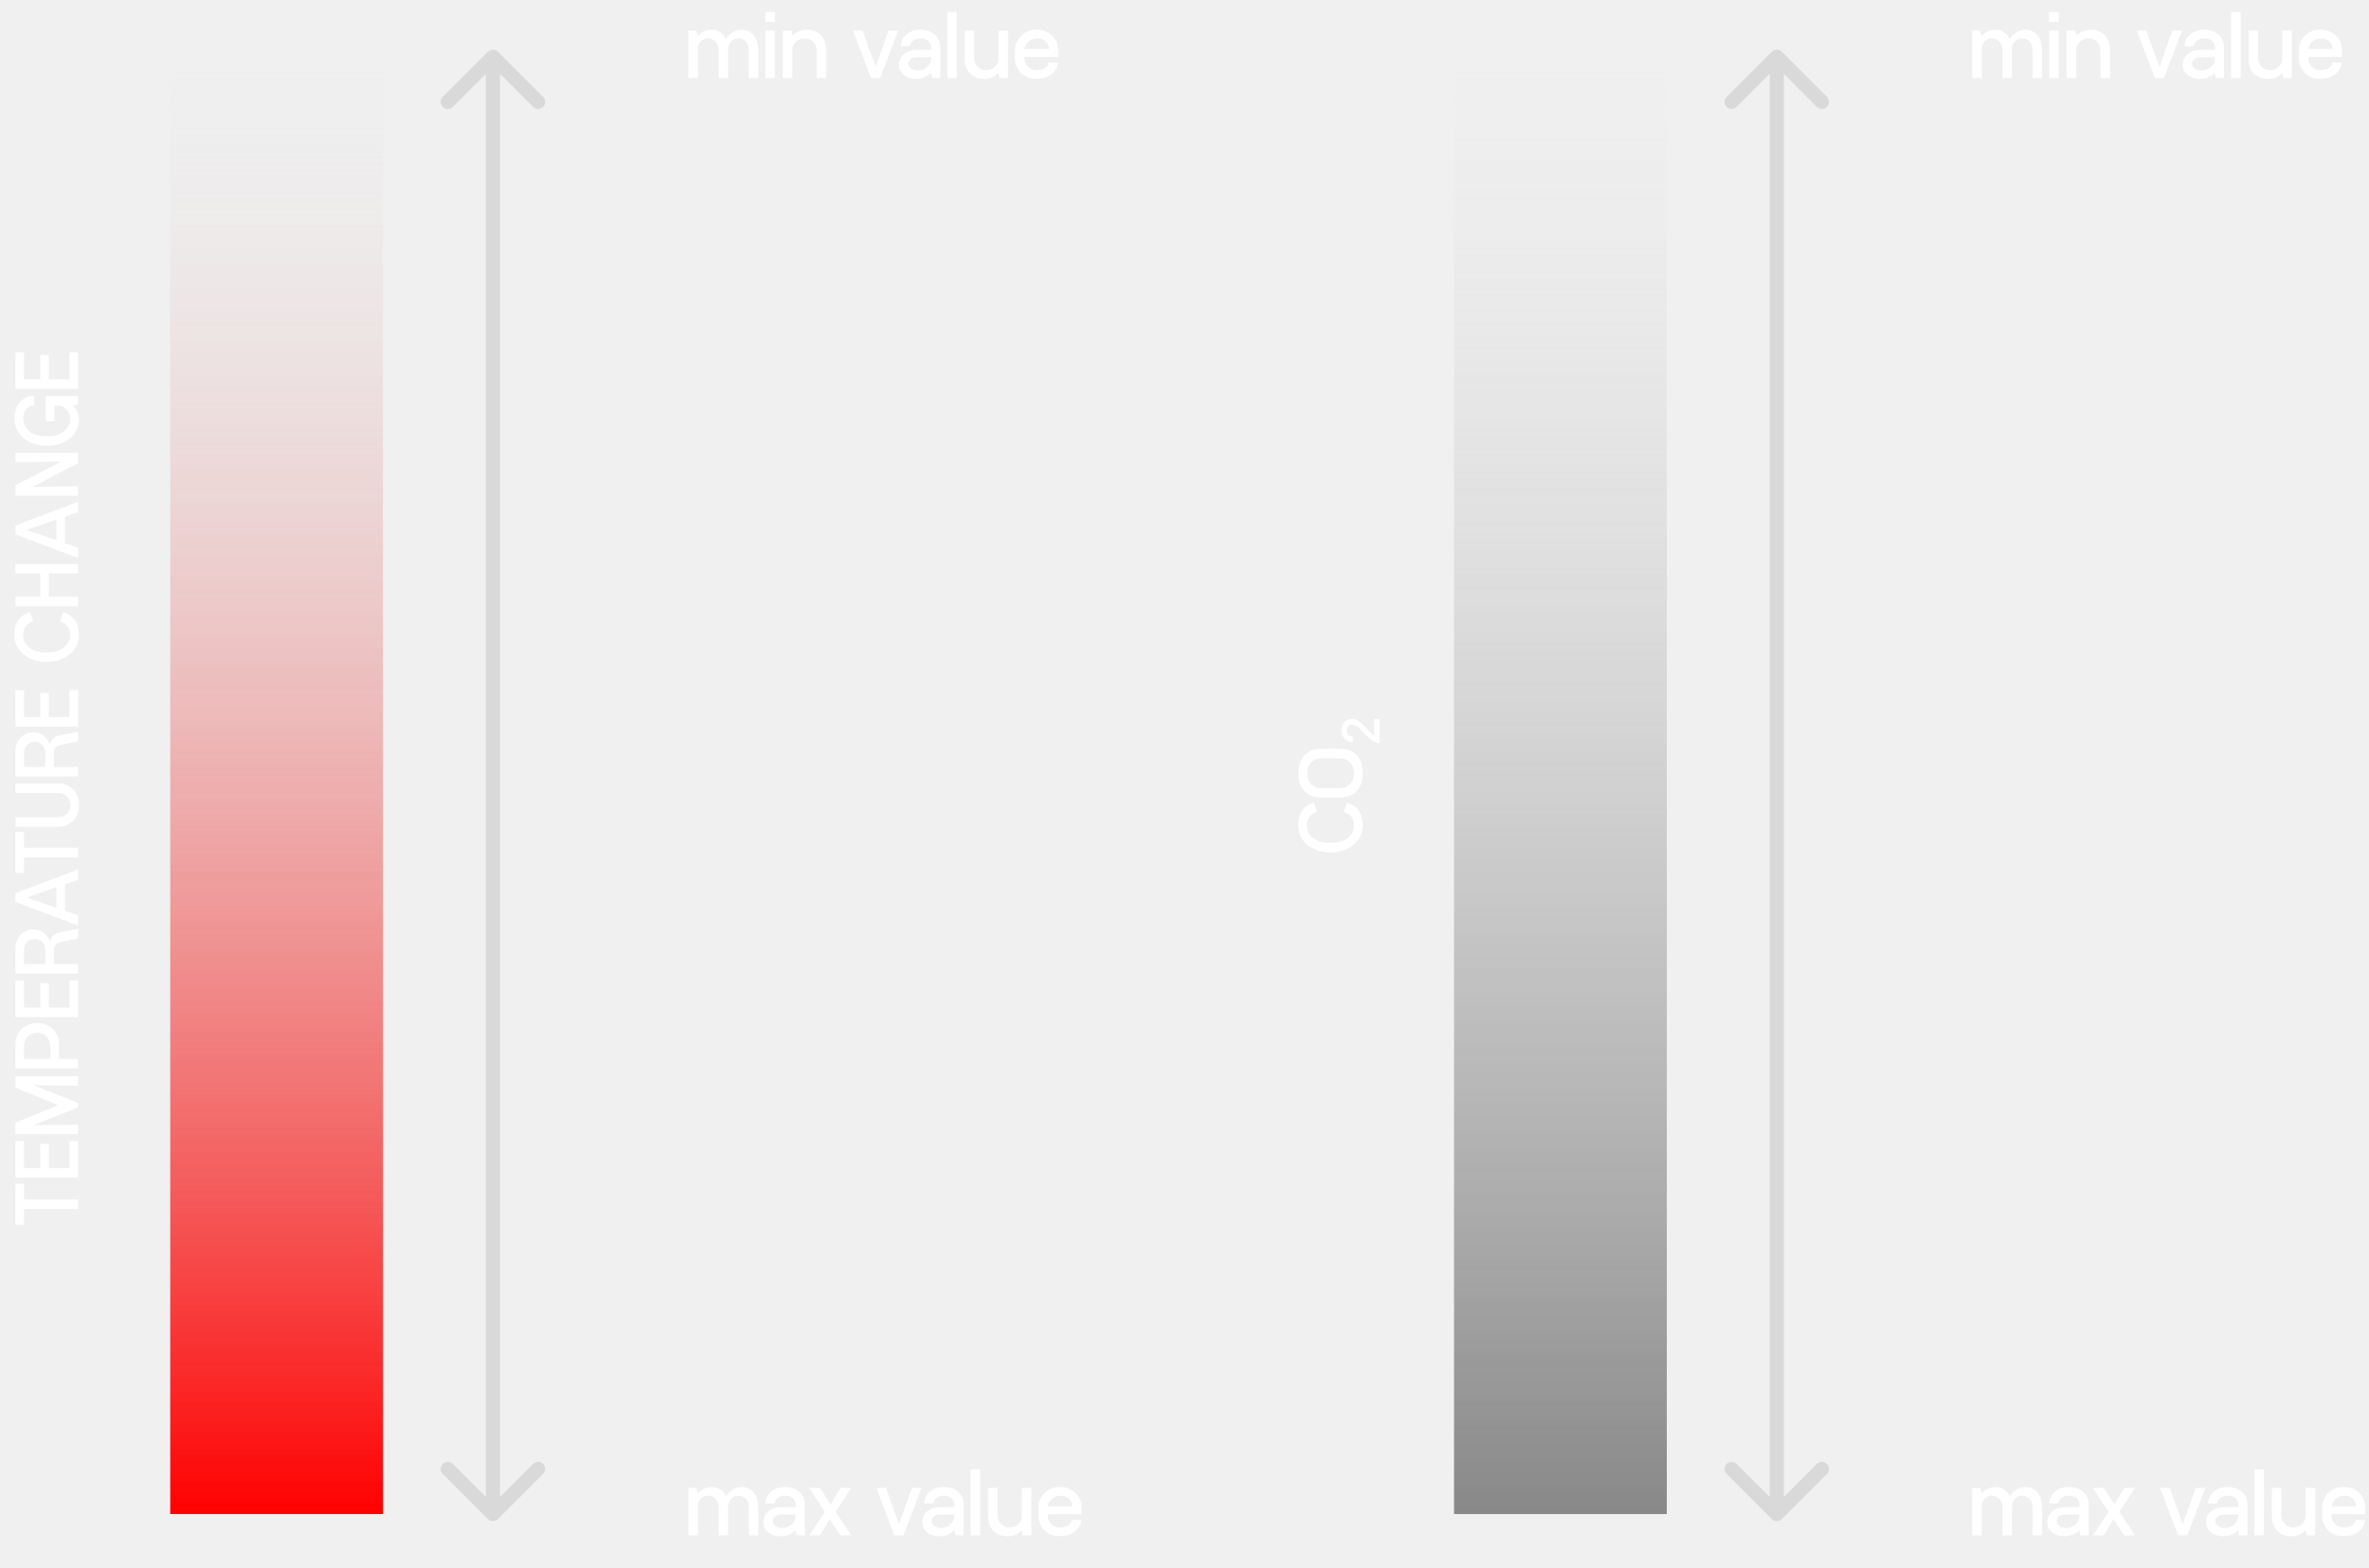
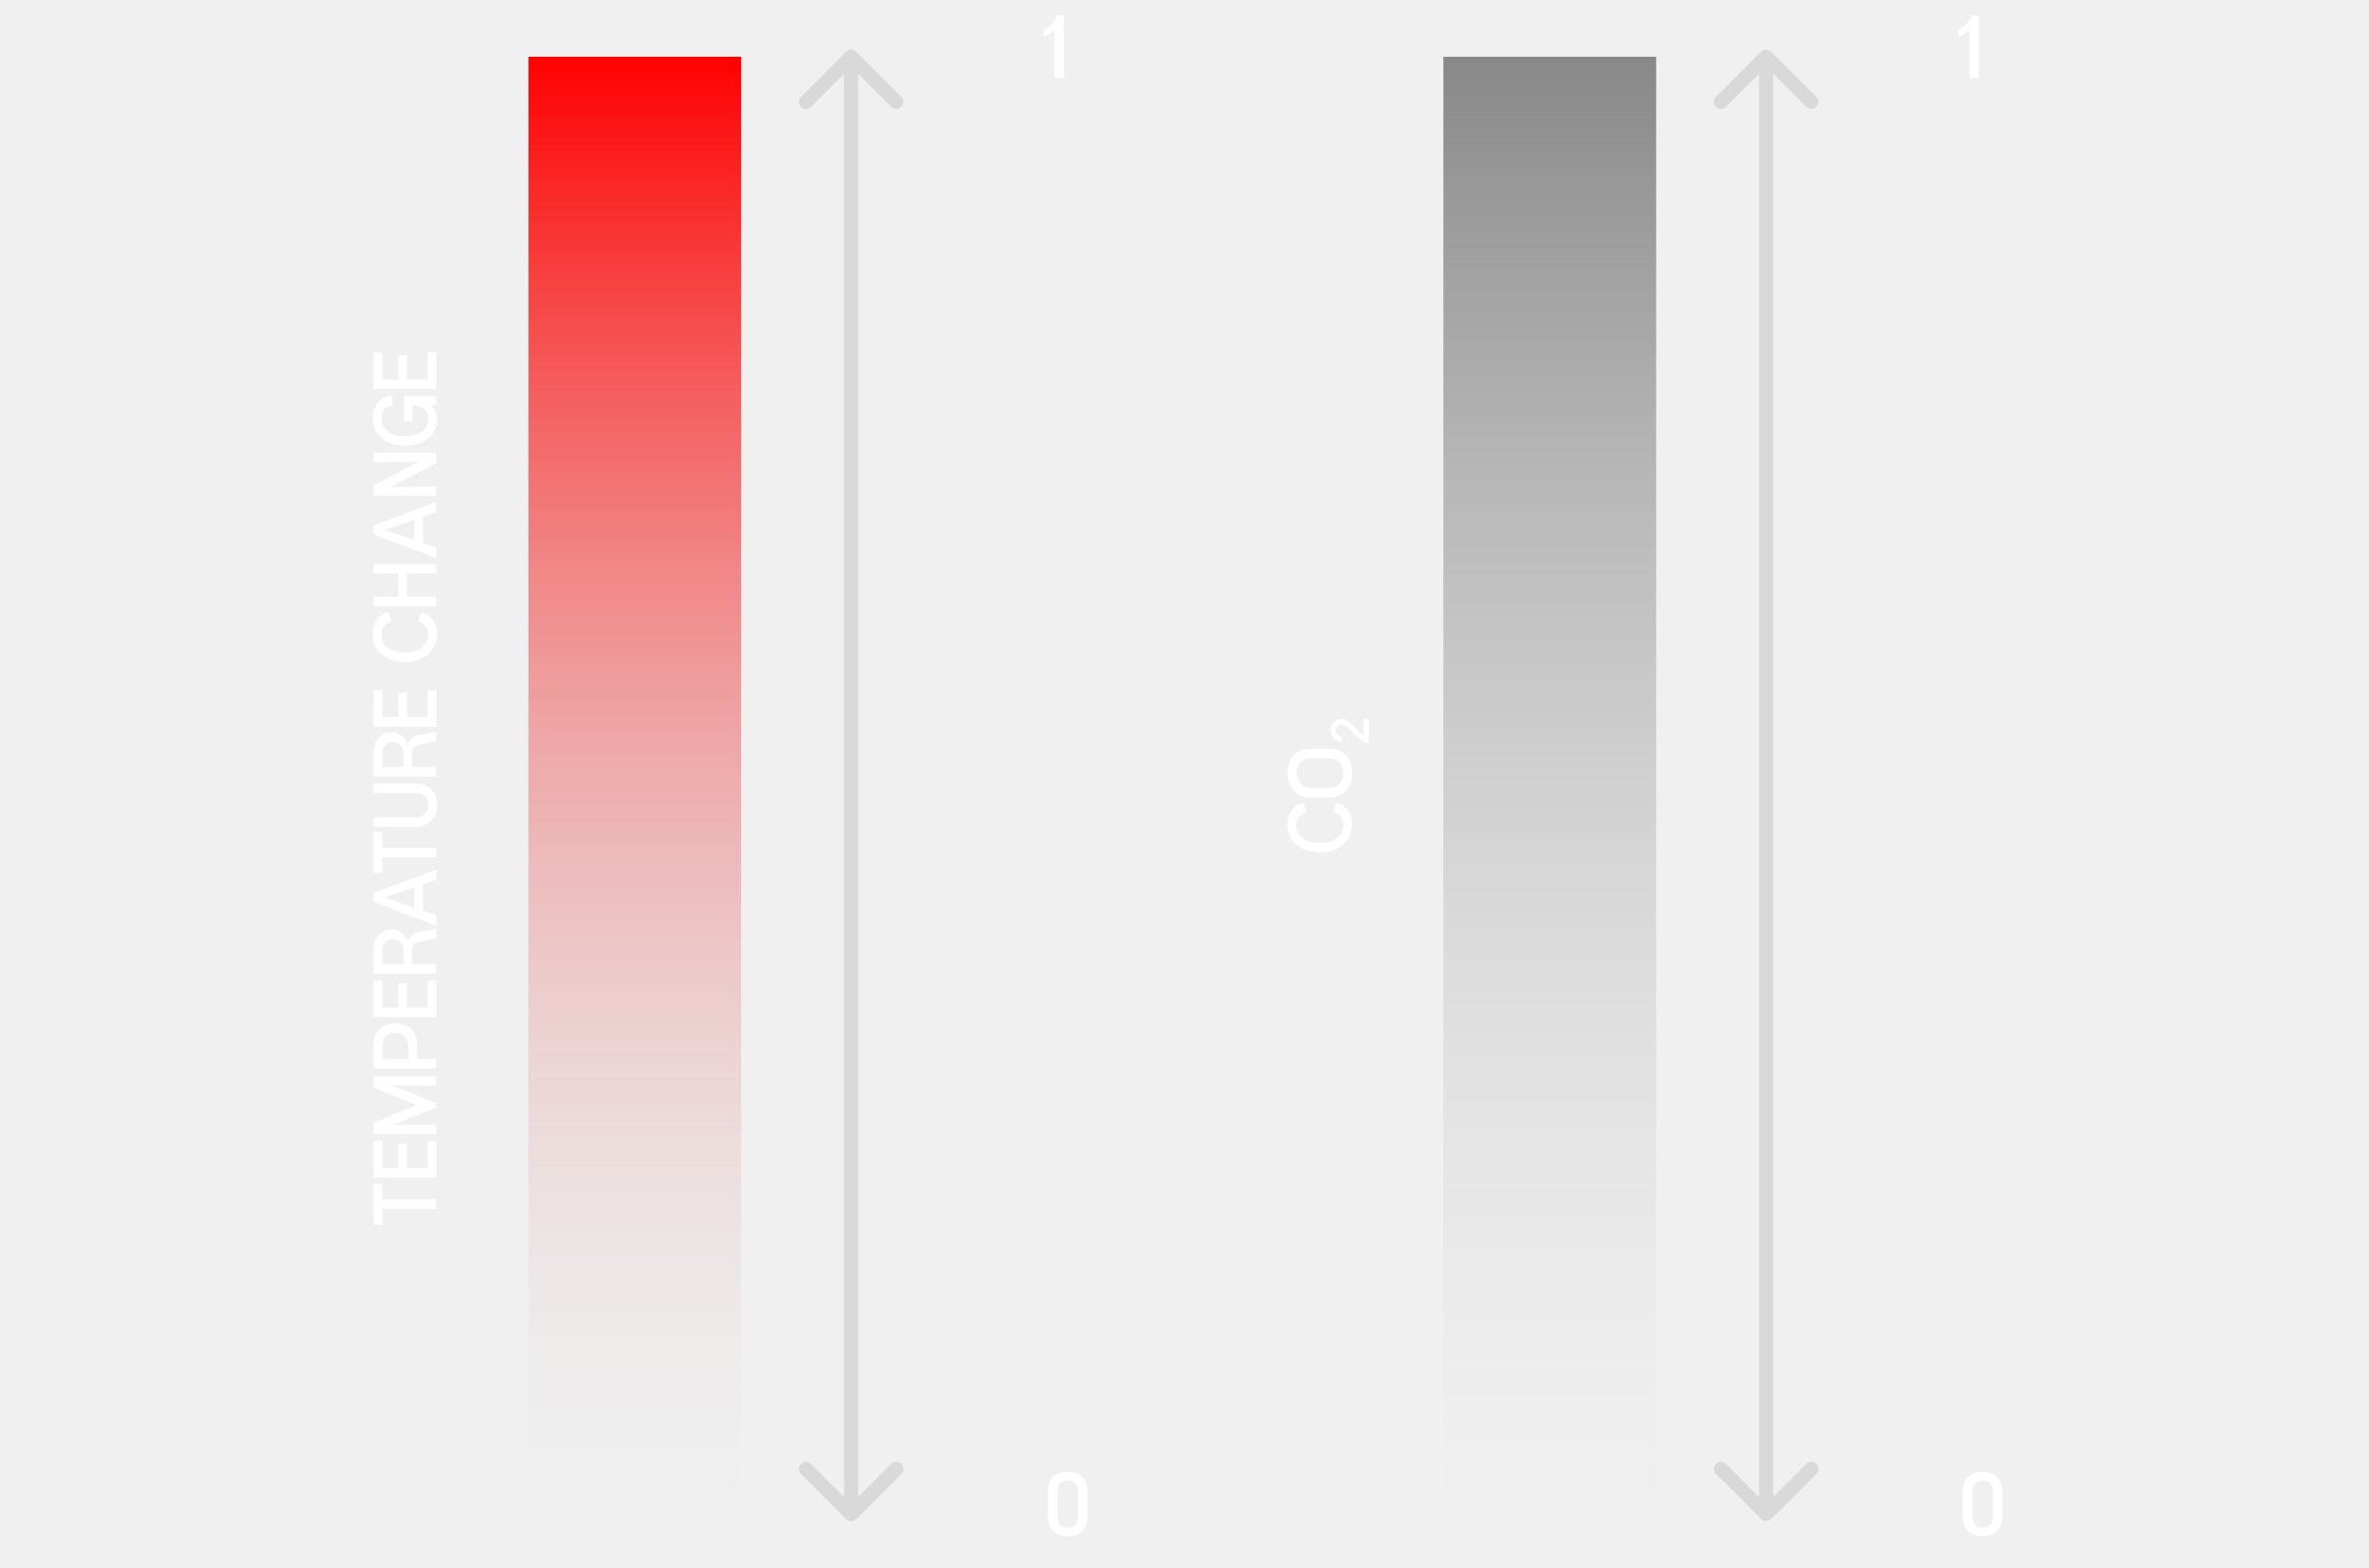
<svg xmlns="http://www.w3.org/2000/svg" width="668" height="442" viewBox="0 0 668 442" fill="none">
-   <path d="M502.414 14.586C501.633 13.805 500.367 13.805 499.586 14.586L486.858 27.314C486.077 28.095 486.077 29.361 486.858 30.142C487.639 30.923 488.905 30.923 489.686 30.142L501 18.828L512.314 30.142C513.095 30.923 514.361 30.923 515.142 30.142C515.923 29.361 515.923 28.095 515.142 27.314L502.414 14.586ZM499.586 428.414C500.367 429.195 501.633 429.195 502.414 428.414L515.142 415.686C515.923 414.905 515.923 413.639 515.142 412.858C514.361 412.077 513.095 412.077 512.314 412.858L501 424.172L489.686 412.858C488.905 412.077 487.639 412.077 486.858 412.858C486.077 413.639 486.077 414.905 486.858 415.686L499.586 428.414ZM501 16L499 16L499 427L501 427L503 427L503 16L501 16Z" fill="#D9D9D9" />
-   <path d="M567.324 22H564.646V14.122C564.646 11.938 563.138 10.82 561.656 10.82C560.2 10.82 558.796 11.886 558.796 13.966V22H556.118V8.636H558.354L558.796 10.196C559.784 9 561.24 8.376 562.644 8.376C564.282 8.376 565.894 9.208 566.726 11.054C567.688 9.312 569.456 8.376 571.172 8.376C573.538 8.376 575.826 10.17 575.826 14.122V22H573.148V14.122C573.148 11.912 571.666 10.82 570.21 10.82C568.78 10.82 567.324 11.86 567.324 13.966V22ZM577.828 8.636H580.506V22H577.828V8.636ZM577.802 3.41H580.506V6.166H577.802V3.41ZM594.947 22H592.269V14.122C592.269 12.64 591.125 10.82 588.863 10.82C586.835 10.82 585.431 12.484 585.431 13.966V22H582.753V8.636H585.171L585.431 10.04C586.549 8.948 588.109 8.376 589.643 8.376C592.347 8.376 594.947 10.144 594.947 14.122V22ZM602.511 8.636H605.215L608.907 18.854L612.573 8.636H615.277L610.181 22H607.607L602.511 8.636ZM624.543 16.124H620.461C618.953 16.124 618.147 17.008 618.121 17.918C618.095 18.906 618.953 19.92 620.877 19.92C622.567 19.92 624.543 18.646 624.543 16.41V16.124ZM621.579 8.376C625.193 8.376 627.143 10.742 627.143 13.212V22H624.803L624.543 20.596V20.57C623.555 21.532 622.151 22.26 620.253 22.26C617.835 22.26 615.469 20.882 615.469 18.204C615.469 16.15 617.185 14.044 620.591 14.044H624.543V13.238C624.543 11.6 623.061 10.82 621.579 10.82C620.149 10.82 618.719 11.548 618.589 13.03H615.989C616.093 10.612 618.043 8.376 621.579 8.376ZM629.116 22V3.384H631.794V22H629.116ZM634.042 8.636H636.72V16.514C636.72 17.996 637.89 19.79 640.126 19.79C642.18 19.79 643.558 18.152 643.558 16.67V8.636H646.236V22H643.818L643.558 20.544C642.518 21.61 641.114 22.26 639.71 22.26C636.096 22.26 634.042 20.128 634.042 16.514V8.636ZM660.398 16.046H650.882V16.514C650.882 17.996 652.052 19.79 654.314 19.79C655.978 19.79 657.616 19.062 657.616 17.632H660.268C660.268 19.998 657.798 22.208 654.678 22.208H653.924C650.31 22.208 648.204 19.192 648.204 16.514V14.122C648.204 11.444 650.466 8.376 654.08 8.376H654.522C656.082 8.376 657.564 9 658.63 10.014C660.424 11.73 660.398 13.368 660.398 15.682V16.046ZM650.908 13.81H657.798C657.798 11.99 656.238 10.82 654.496 10.82C652.39 10.82 651.064 12.406 650.908 13.81Z" fill="white" />
-   <path d="M567.324 433H564.646V425.122C564.646 422.938 563.138 421.82 561.656 421.82C560.2 421.82 558.796 422.886 558.796 424.966V433H556.118V419.636H558.354L558.796 421.196C559.784 420 561.24 419.376 562.644 419.376C564.282 419.376 565.894 420.208 566.726 422.054C567.688 420.312 569.456 419.376 571.172 419.376C573.538 419.376 575.826 421.17 575.826 425.122V433H573.148V425.122C573.148 422.912 571.666 421.82 570.21 421.82C568.78 421.82 567.324 422.86 567.324 424.966V433ZM586.356 427.124H582.274C580.766 427.124 579.96 428.008 579.934 428.918C579.908 429.906 580.766 430.92 582.69 430.92C584.38 430.92 586.356 429.646 586.356 427.41V427.124ZM583.392 419.376C587.006 419.376 588.956 421.742 588.956 424.212V433H586.616L586.356 431.596V431.57C585.368 432.532 583.964 433.26 582.066 433.26C579.648 433.26 577.282 431.882 577.282 429.204C577.282 427.15 578.998 425.044 582.404 425.044H586.356V424.238C586.356 422.6 584.874 421.82 583.392 421.82C581.962 421.82 580.532 422.548 580.402 424.03H577.802C577.906 421.612 579.856 419.376 583.392 419.376ZM590.149 419.636H593.191L596.207 424.212L598.989 419.636H602.031L597.611 426.344L602.005 433H598.963L595.947 428.424L593.243 433H590.201L594.569 426.344L590.149 419.636ZM609.087 419.636H611.791L615.483 429.854L619.149 419.636H621.853L616.757 433H614.183L609.087 419.636ZM631.119 427.124H627.037C625.529 427.124 624.723 428.008 624.697 428.918C624.671 429.906 625.529 430.92 627.453 430.92C629.143 430.92 631.119 429.646 631.119 427.41V427.124ZM628.155 419.376C631.769 419.376 633.719 421.742 633.719 424.212V433H631.379L631.119 431.596V431.57C630.131 432.532 628.727 433.26 626.829 433.26C624.411 433.26 622.045 431.882 622.045 429.204C622.045 427.15 623.761 425.044 627.167 425.044H631.119V424.238C631.119 422.6 629.637 421.82 628.155 421.82C626.725 421.82 625.295 422.548 625.165 424.03H622.565C622.669 421.612 624.619 419.376 628.155 419.376ZM635.692 433V414.384H638.37V433H635.692ZM640.618 419.636H643.296V427.514C643.296 428.996 644.466 430.79 646.702 430.79C648.756 430.79 650.134 429.152 650.134 427.67V419.636H652.812V433H650.394L650.134 431.544C649.094 432.61 647.69 433.26 646.286 433.26C642.672 433.26 640.618 431.128 640.618 427.514V419.636ZM666.974 427.046H657.458V427.514C657.458 428.996 658.628 430.79 660.89 430.79C662.554 430.79 664.192 430.062 664.192 428.632H666.844C666.844 430.998 664.374 433.208 661.254 433.208H660.5C656.886 433.208 654.78 430.192 654.78 427.514V425.122C654.78 422.444 657.042 419.376 660.656 419.376H661.098C662.658 419.376 664.14 420 665.206 421.014C667 422.73 666.974 424.368 666.974 426.682V427.046ZM657.484 424.81H664.374C664.374 422.99 662.814 421.82 661.072 421.82C658.966 421.82 657.64 423.406 657.484 424.81Z" fill="white" />
-   <path d="M140.414 14.586C139.633 13.805 138.367 13.805 137.586 14.586L124.858 27.314C124.077 28.095 124.077 29.361 124.858 30.142C125.639 30.923 126.905 30.923 127.686 30.142L139 18.828L150.314 30.142C151.095 30.923 152.361 30.923 153.142 30.142C153.923 29.361 153.923 28.095 153.142 27.314L140.414 14.586ZM137.586 428.414C138.367 429.195 139.633 429.195 140.414 428.414L153.142 415.686C153.923 414.905 153.923 413.639 153.142 412.858C152.361 412.077 151.095 412.077 150.314 412.858L139 424.172L127.686 412.858C126.905 412.077 125.639 412.077 124.858 412.858C124.077 413.639 124.077 414.905 124.858 415.686L137.586 428.414ZM139 16L137 16L137 427L139 427L141 427L141 16L139 16Z" fill="#D9D9D9" />
-   <path d="M205.324 22H202.646V14.122C202.646 11.938 201.138 10.82 199.656 10.82C198.2 10.82 196.796 11.886 196.796 13.966V22H194.118V8.636H196.354L196.796 10.196C197.784 9 199.24 8.376 200.644 8.376C202.282 8.376 203.894 9.208 204.726 11.054C205.688 9.312 207.456 8.376 209.172 8.376C211.538 8.376 213.826 10.17 213.826 14.122V22H211.148V14.122C211.148 11.912 209.666 10.82 208.21 10.82C206.78 10.82 205.324 11.86 205.324 13.966V22ZM215.828 8.636H218.506V22H215.828V8.636ZM215.802 3.41H218.506V6.166H215.802V3.41ZM232.947 22H230.269V14.122C230.269 12.64 229.125 10.82 226.863 10.82C224.835 10.82 223.431 12.484 223.431 13.966V22H220.753V8.636H223.171L223.431 10.04C224.549 8.948 226.109 8.376 227.643 8.376C230.347 8.376 232.947 10.144 232.947 14.122V22ZM240.511 8.636H243.215L246.907 18.854L250.573 8.636H253.277L248.181 22H245.607L240.511 8.636ZM262.543 16.124H258.461C256.953 16.124 256.147 17.008 256.121 17.918C256.095 18.906 256.953 19.92 258.877 19.92C260.567 19.92 262.543 18.646 262.543 16.41V16.124ZM259.579 8.376C263.193 8.376 265.143 10.742 265.143 13.212V22H262.803L262.543 20.596V20.57C261.555 21.532 260.151 22.26 258.253 22.26C255.835 22.26 253.469 20.882 253.469 18.204C253.469 16.15 255.185 14.044 258.591 14.044H262.543V13.238C262.543 11.6 261.061 10.82 259.579 10.82C258.149 10.82 256.719 11.548 256.589 13.03H253.989C254.093 10.612 256.043 8.376 259.579 8.376ZM267.116 22V3.384H269.794V22H267.116ZM272.042 8.636H274.72V16.514C274.72 17.996 275.89 19.79 278.126 19.79C280.18 19.79 281.558 18.152 281.558 16.67V8.636H284.236V22H281.818L281.558 20.544C280.518 21.61 279.114 22.26 277.71 22.26C274.096 22.26 272.042 20.128 272.042 16.514V8.636ZM298.398 16.046H288.882V16.514C288.882 17.996 290.052 19.79 292.314 19.79C293.978 19.79 295.616 19.062 295.616 17.632H298.268C298.268 19.998 295.798 22.208 292.678 22.208H291.924C288.31 22.208 286.204 19.192 286.204 16.514V14.122C286.204 11.444 288.466 8.376 292.08 8.376H292.522C294.082 8.376 295.564 9 296.63 10.014C298.424 11.73 298.398 13.368 298.398 15.682V16.046ZM288.908 13.81H295.798C295.798 11.99 294.238 10.82 292.496 10.82C290.39 10.82 289.064 12.406 288.908 13.81Z" fill="white" />
-   <path d="M205.324 433H202.646V425.122C202.646 422.938 201.138 421.82 199.656 421.82C198.2 421.82 196.796 422.886 196.796 424.966V433H194.118V419.636H196.354L196.796 421.196C197.784 420 199.24 419.376 200.644 419.376C202.282 419.376 203.894 420.208 204.726 422.054C205.688 420.312 207.456 419.376 209.172 419.376C211.538 419.376 213.826 421.17 213.826 425.122V433H211.148V425.122C211.148 422.912 209.666 421.82 208.21 421.82C206.78 421.82 205.324 422.86 205.324 424.966V433ZM224.356 427.124H220.274C218.766 427.124 217.96 428.008 217.934 428.918C217.908 429.906 218.766 430.92 220.69 430.92C222.38 430.92 224.356 429.646 224.356 427.41V427.124ZM221.392 419.376C225.006 419.376 226.956 421.742 226.956 424.212V433H224.616L224.356 431.596V431.57C223.368 432.532 221.964 433.26 220.066 433.26C217.648 433.26 215.282 431.882 215.282 429.204C215.282 427.15 216.998 425.044 220.404 425.044H224.356V424.238C224.356 422.6 222.874 421.82 221.392 421.82C219.962 421.82 218.532 422.548 218.402 424.03H215.802C215.906 421.612 217.856 419.376 221.392 419.376ZM228.149 419.636H231.191L234.207 424.212L236.989 419.636H240.031L235.611 426.344L240.005 433H236.963L233.947 428.424L231.243 433H228.201L232.569 426.344L228.149 419.636ZM247.087 419.636H249.791L253.483 429.854L257.149 419.636H259.853L254.757 433H252.183L247.087 419.636ZM269.119 427.124H265.037C263.529 427.124 262.723 428.008 262.697 428.918C262.671 429.906 263.529 430.92 265.453 430.92C267.143 430.92 269.119 429.646 269.119 427.41V427.124ZM266.155 419.376C269.769 419.376 271.719 421.742 271.719 424.212V433H269.379L269.119 431.596V431.57C268.131 432.532 266.727 433.26 264.829 433.26C262.411 433.26 260.045 431.882 260.045 429.204C260.045 427.15 261.761 425.044 265.167 425.044H269.119V424.238C269.119 422.6 267.637 421.82 266.155 421.82C264.725 421.82 263.295 422.548 263.165 424.03H260.565C260.669 421.612 262.619 419.376 266.155 419.376ZM273.692 433V414.384H276.37V433H273.692ZM278.618 419.636H281.296V427.514C281.296 428.996 282.466 430.79 284.702 430.79C286.756 430.79 288.134 429.152 288.134 427.67V419.636H290.812V433H288.394L288.134 431.544C287.094 432.61 285.69 433.26 284.286 433.26C280.672 433.26 278.618 431.128 278.618 427.514V419.636ZM304.974 427.046H295.458V427.514C295.458 428.996 296.628 430.79 298.89 430.79C300.554 430.79 302.192 430.062 302.192 428.632H304.844C304.844 430.998 302.374 433.208 299.254 433.208H298.5C294.886 433.208 292.78 430.192 292.78 427.514V425.122C292.78 422.444 295.042 419.376 298.656 419.376H299.098C300.658 419.376 302.14 420 303.206 421.014C305 422.73 304.974 424.368 304.974 426.682V427.046ZM295.484 424.81H302.374C302.374 422.99 300.814 421.82 299.072 421.82C296.966 421.82 295.64 423.406 295.484 424.81Z" fill="white" />
-   <path d="M6.764 338.278L22 338.278L22 340.956L6.764 340.956L6.764 345.402L4.346 345.402L4.346 333.832L6.764 333.832L6.764 338.278ZM22 330.785L22 332.111L4.346 332.111L4.346 321.815L6.764 321.815L6.764 329.433L11.34 329.433L11.34 322.595L13.758 322.595L13.758 329.433L19.608 329.433L19.608 321.815L22.026 321.815L22.026 330.785L22 330.785ZM9.338 317.351L22 317.169L22 319.847L4.346 319.847L4.346 316.649L16.41 311.683L4.346 306.743L4.346 303.545L22 303.545L22 306.223L9.338 306.041L22 311.059L22 312.333L9.338 317.351ZM16.618 294.552L16.618 298.634L22 298.634L22 301.312L4.346 301.312L4.346 294.552C4.346 290.912 6.998 288.546 10.534 288.546C13.628 288.546 16.618 290.548 16.618 294.552ZM6.764 295.202L6.764 298.634L14.2 298.634L14.2 295.202C14.2 292.992 12.744 291.224 10.482 291.224C8.61 291.224 6.764 292.602 6.764 295.202ZM22 285.513L22 286.839L4.346 286.839L4.346 276.543L6.764 276.543L6.764 284.161L11.34 284.161L11.34 277.323L13.758 277.323L13.758 284.161L19.608 284.161L19.608 276.543L22.026 276.543L22.026 285.513L22 285.513ZM22 261.965L22 264.643L17.32 265.631C15.526 266.021 15.188 266.775 15.188 267.945L15.188 271.897L22 271.897L22 274.575L4.346 274.575L4.346 267.425C4.346 264.539 6.452 262.121 9.416 262.121C11.548 262.121 13.16 263.239 13.966 265.449C14.434 263.967 15.708 263.187 16.67 263.005L22 261.965ZM6.764 268.075L6.764 271.897L12.796 271.897L12.796 268.075C12.796 265.917 11.288 264.799 9.78 264.799C8.272 264.799 6.764 265.865 6.764 268.075ZM22 248.107L18.308 249.381L18.308 256.869L22 258.143L22 261.029L4.346 254.373L4.346 251.877L22 245.221L22 248.107ZM15.89 256.037L15.89 250.213L7.492 253.125L15.89 256.037ZM6.764 239.077L22 239.077L22 241.755L6.764 241.755L6.764 246.201L4.346 246.201L4.346 234.631L6.764 234.631L6.764 239.077ZM4.346 233.169L4.346 230.491L16.566 230.491C18.048 230.491 19.842 229.321 19.842 227.085C19.842 224.823 18.048 223.653 16.566 223.653L4.346 223.653L4.346 220.975L16.566 220.975C19.244 220.975 22.26 223.081 22.26 226.695L22.26 227.449C22.26 231.063 19.244 233.169 16.566 233.169L4.346 233.169ZM22 206.385L22 209.063L17.32 210.051C15.526 210.441 15.188 211.195 15.188 212.365L15.188 216.317L22 216.317L22 218.995L4.346 218.995L4.346 211.845C4.346 208.959 6.452 206.541 9.416 206.541C11.548 206.541 13.16 207.659 13.966 209.869C14.434 208.387 15.708 207.607 16.67 207.425L22 206.385ZM6.764 212.495L6.764 216.317L12.796 216.317L12.796 212.495C12.796 210.337 11.288 209.219 9.78 209.219C8.272 209.219 6.764 210.285 6.764 212.495ZM22 203.603L22 204.929L4.346 204.929L4.346 194.633L6.764 194.633L6.764 202.251L11.34 202.251L11.34 195.413L13.758 195.413L13.758 202.251L19.608 202.251L19.608 194.633L22.026 194.633L22.026 203.603L22 203.603ZM13.238 186.685L13.056 186.685C8.636 186.685 4.034 184.059 4.034 179.015C4.034 175.687 5.568 173.451 8.506 172.671L9.364 175.245C7.466 175.765 6.504 177.273 6.504 179.015C6.504 182.447 9.78 183.981 12.536 183.981L13.758 183.981C16.514 183.981 19.79 182.447 19.79 179.015C19.79 177.273 18.828 175.765 16.93 175.245L17.788 172.671C20.726 173.451 22.26 175.687 22.26 179.015C22.26 184.059 17.658 186.685 13.238 186.685ZM13.758 168.278L22 168.278L22 170.956L4.346 170.956L4.346 168.278L11.34 168.278L11.34 161.752L4.346 161.752L4.346 159.074L22 159.074L22 161.752L13.758 161.752L13.758 168.278ZM22 144.437L18.308 145.711L18.308 153.199L22 154.473L22 157.359L4.346 150.703L4.346 148.207L22 141.551L22 144.437ZM15.89 152.367L15.89 146.543L7.492 149.455L15.89 152.367ZM9.13 137.331L22 137.149L22 139.827L4.346 139.827L4.346 136.889L17.216 130.181L4.346 130.363L4.346 127.685L22 127.685L22 130.623L9.13 137.331ZM12.536 123.012L13.758 123.012C16.514 123.012 19.79 121.478 19.79 118.046C19.79 116.304 18.256 114.406 16.436 114.406L15.318 114.406L15.318 118.8L12.9 118.8L12.9 111.728L22 111.728L22 114.094L20.44 114.38C21.558 115.316 22.26 116.694 22.26 118.462C22.26 121.894 19.296 125.716 13.238 125.716L13.056 125.716C8.636 125.716 4.086 123.09 4.086 118.046C4.086 114.822 5.854 111.65 9.65 111.65L9.65 114.328C7.674 114.328 6.556 116.018 6.556 117.916C6.556 120.308 8.324 123.012 12.536 123.012ZM22 108.337L22 109.663L4.346 109.663L4.346 99.367L6.764 99.367L6.764 106.985L11.34 106.985L11.34 100.147L13.758 100.147L13.758 106.985L19.608 106.985L19.608 99.367L22.026 99.367L22.026 108.337L22 108.337Z" fill="white" />
-   <rect x="48" y="16" width="60" height="411" fill="url(#paint0_linear_508_87)" />
-   <path d="M375.238 240.402L375.056 240.402C370.636 240.402 366.034 237.776 366.034 232.732C366.034 229.404 367.568 227.168 370.506 226.388L371.364 228.962C369.466 229.482 368.504 230.99 368.504 232.732C368.504 236.164 371.78 237.698 374.536 237.698L375.758 237.698C378.514 237.698 381.79 236.164 381.79 232.732C381.79 230.99 380.828 229.482 378.93 228.962L379.788 226.388C382.726 227.168 384.26 229.404 384.26 232.732C384.26 237.776 379.658 240.402 375.238 240.402ZM377.786 224.933L372.56 224.933C368.322 224.933 366.086 222.099 366.086 218.069C366.086 214.039 368.296 211.179 372.56 211.179L377.786 211.179C382.154 211.179 384.26 213.987 384.26 218.017C384.26 222.047 382.232 224.933 377.786 224.933ZM372.56 222.255L377.786 222.255C380.49 222.255 381.816 220.149 381.816 218.017C381.816 216.093 380.568 213.857 377.786 213.857L372.56 213.857C369.856 213.857 368.556 215.963 368.556 218.043C368.556 219.993 369.752 222.255 372.56 222.255ZM387.518 207.38L387.518 202.762L389 202.762L389 209.579C388.688 209.595 388.376 209.517 388.08 209.423C385.178 208.487 383.618 204.385 381.2 204.385C380.358 204.385 379.702 205.118 379.702 206.023C379.702 207.083 380.467 207.723 381.481 207.739L381.481 209.345C379.468 209.158 378.252 207.957 378.252 205.991C378.252 204.26 379.312 202.778 381.216 202.778C384.039 202.778 385.974 206.881 387.518 207.38Z" fill="white" />
-   <rect x="410" y="16" width="60" height="411" fill="url(#paint1_linear_508_87)" />
+   <path d="M241.414 14.586C240.633 13.805 239.367 13.805 238.586 14.586L225.858 27.314C225.077 28.095 225.077 29.361 225.858 30.142C226.639 30.923 227.905 30.923 228.686 30.142L240 18.828L251.314 30.142C252.095 30.923 253.361 30.923 254.142 30.142C254.923 29.361 254.923 28.095 254.142 27.314L241.414 14.586ZM238.586 428.414C239.367 429.195 240.633 429.195 241.414 428.414L254.142 415.686C254.923 414.905 254.923 413.639 254.142 412.858C253.361 412.077 252.095 412.077 251.314 412.858L240 424.172L228.686 412.858C227.905 412.077 226.639 412.077 225.858 412.858C225.077 413.639 225.077 414.905 225.858 415.686L238.586 428.414ZM240 16L238 16L238 427L240 427L242 427L242 16L240 16Z" fill="#D9D9D9" />
+   <path d="M300.006 4.372V22H297.328V8.428C296.314 9.39 295.534 9.91 294.234 10.404V8.324C296.652 7.18 297.354 5.906 298.082 4.372H300.006Z" fill="white" />
+   <path d="M295.482 427.566V420.78C295.482 416.412 298.368 415.086 301.02 415.086C303.698 415.086 306.636 416.412 306.636 420.78V427.566C306.636 431.986 303.724 433.26 301.072 433.26C298.42 433.26 295.482 431.96 295.482 427.566ZM298.16 420.78V427.566C298.16 430.244 299.746 430.816 301.072 430.816C302.398 430.816 303.958 430.244 303.958 427.566V420.78C303.958 418.102 302.372 417.556 301.046 417.556C299.72 417.556 298.16 418.128 298.16 420.78Z" fill="white" />
+   <path d="M107.764 338.278L123 338.278L123 340.956L107.764 340.956L107.764 345.402L105.346 345.402L105.346 333.832L107.764 333.832L107.764 338.278ZM123 330.785L123 332.111L105.346 332.111L105.346 321.815L107.764 321.815L107.764 329.433L112.34 329.433L112.34 322.595L114.758 322.595L114.758 329.433L120.608 329.433L120.608 321.815L123.026 321.815L123.026 330.785L123 330.785ZM110.338 317.351L123 317.169L123 319.847L105.346 319.847L105.346 316.649L117.41 311.683L105.346 306.743L105.346 303.545L123 303.545L123 306.223L110.338 306.041L123 311.059L123 312.333L110.338 317.351ZM117.618 294.552L117.618 298.634L123 298.634L123 301.312L105.346 301.312L105.346 294.552C105.346 290.912 107.998 288.546 111.534 288.546C114.628 288.546 117.618 290.548 117.618 294.552ZM107.764 295.202L107.764 298.634L115.2 298.634L115.2 295.202C115.2 292.992 113.744 291.224 111.482 291.224C109.61 291.224 107.764 292.602 107.764 295.202ZM123 285.513L123 286.839L105.346 286.839L105.346 276.543L107.764 276.543L107.764 284.161L112.34 284.161L112.34 277.323L114.758 277.323L114.758 284.161L120.608 284.161L120.608 276.543L123.026 276.543L123.026 285.513L123 285.513ZM123 261.965L123 264.643L118.32 265.631C116.526 266.021 116.188 266.775 116.188 267.945L116.188 271.897L123 271.897L123 274.575L105.346 274.575L105.346 267.425C105.346 264.539 107.452 262.121 110.416 262.121C112.548 262.121 114.16 263.239 114.966 265.449C115.434 263.967 116.708 263.187 117.67 263.005L123 261.965ZM107.764 268.075L107.764 271.897L113.796 271.897L113.796 268.075C113.796 265.917 112.288 264.799 110.78 264.799C109.272 264.799 107.764 265.865 107.764 268.075ZM123 248.107L119.308 249.381L119.308 256.869L123 258.143L123 261.029L105.346 254.373L105.346 251.877L123 245.221L123 248.107ZM116.89 256.037L116.89 250.213L108.492 253.125L116.89 256.037ZM107.764 239.077L123 239.077L123 241.755L107.764 241.755L107.764 246.201L105.346 246.201L105.346 234.631L107.764 234.631L107.764 239.077ZM105.346 233.169L105.346 230.491L117.566 230.491C119.048 230.491 120.842 229.321 120.842 227.085C120.842 224.823 119.048 223.653 117.566 223.653L105.346 223.653L105.346 220.975L117.566 220.975C120.244 220.975 123.26 223.081 123.26 226.695L123.26 227.449C123.26 231.063 120.244 233.169 117.566 233.169L105.346 233.169ZM123 206.385L123 209.063L118.32 210.051C116.526 210.441 116.188 211.195 116.188 212.365L116.188 216.317L123 216.317L123 218.995L105.346 218.995L105.346 211.845C105.346 208.959 107.452 206.541 110.416 206.541C112.548 206.541 114.16 207.659 114.966 209.869C115.434 208.387 116.708 207.607 117.67 207.425L123 206.385ZM107.764 212.495L107.764 216.317L113.796 216.317L113.796 212.495C113.796 210.337 112.288 209.219 110.78 209.219C109.272 209.219 107.764 210.285 107.764 212.495ZM123 203.603L123 204.929L105.346 204.929L105.346 194.633L107.764 194.633L107.764 202.251L112.34 202.251L112.34 195.413L114.758 195.413L114.758 202.251L120.608 202.251L120.608 194.633L123.026 194.633L123.026 203.603L123 203.603ZM114.238 186.685L114.056 186.685C109.636 186.685 105.034 184.059 105.034 179.015C105.034 175.687 106.568 173.451 109.506 172.671L110.364 175.245C108.466 175.765 107.504 177.273 107.504 179.015C107.504 182.447 110.78 183.981 113.536 183.981L114.758 183.981C117.514 183.981 120.79 182.447 120.79 179.015C120.79 177.273 119.828 175.765 117.93 175.245L118.788 172.671C121.726 173.451 123.26 175.687 123.26 179.015C123.26 184.059 118.658 186.685 114.238 186.685ZM114.758 168.278L123 168.278L123 170.956L105.346 170.956L105.346 168.278L112.34 168.278L112.34 161.752L105.346 161.752L105.346 159.074L123 159.074L123 161.752L114.758 161.752L114.758 168.278ZM123 144.437L119.308 145.711L119.308 153.199L123 154.473L123 157.359L105.346 150.703L105.346 148.207L123 141.551L123 144.437ZM116.89 152.367L116.89 146.543L108.492 149.455L116.89 152.367ZM110.13 137.331L123 137.149L123 139.827L105.346 139.827L105.346 136.889L118.216 130.181L105.346 130.363L105.346 127.685L123 127.685L123 130.623L110.13 137.331ZM113.536 123.012L114.758 123.012C117.514 123.012 120.79 121.478 120.79 118.046C120.79 116.304 119.256 114.406 117.436 114.406L116.318 114.406L116.318 118.8L113.9 118.8L113.9 111.728L123 111.728L123 114.094L121.44 114.38C122.558 115.316 123.26 116.694 123.26 118.462C123.26 121.894 120.296 125.716 114.238 125.716L114.056 125.716C109.636 125.716 105.086 123.09 105.086 118.046C105.086 114.822 106.854 111.65 110.65 111.65L110.65 114.328C108.674 114.328 107.556 116.018 107.556 117.916C107.556 120.308 109.324 123.012 113.536 123.012ZM123 108.337L123 109.663L105.346 109.663L105.346 99.367L107.764 99.367L107.764 106.985L112.34 106.985L112.34 100.147L114.758 100.147L114.758 106.985L120.608 106.985L120.608 99.367L123.026 99.367L123.026 108.337L123 108.337Z" fill="white" />
+   <rect x="208.992" y="427" width="60" height="411" transform="rotate(-180 208.992 427)" fill="url(#paint0_linear_530_1677)" />
+   <path d="M499.414 14.586C498.633 13.805 497.367 13.805 496.586 14.586L483.858 27.314C483.077 28.095 483.077 29.361 483.858 30.142C484.639 30.923 485.905 30.923 486.686 30.142L498 18.828L509.314 30.142C510.095 30.923 511.361 30.923 512.142 30.142C512.923 29.361 512.923 28.095 512.142 27.314L499.414 14.586ZM496.586 428.414C497.367 429.195 498.633 429.195 499.414 428.414L512.142 415.686C512.923 414.905 512.923 413.639 512.142 412.858C511.361 412.077 510.095 412.077 509.314 412.858L498 424.172L486.686 412.858C485.905 412.077 484.639 412.077 483.858 412.858C483.077 413.639 483.077 414.905 483.858 415.686L496.586 428.414ZM498 16L496 16L496 427L498 427L500 427L500 16L498 16Z" fill="#D9D9D9" />
+   <path d="M558.006 4.372V22H555.328V8.428C554.314 9.39 553.534 9.91 552.234 10.404V8.324C554.652 7.18 555.354 5.906 556.082 4.372H558.006Z" fill="white" />
+   <path d="M553.482 427.566V420.78C553.482 416.412 556.368 415.086 559.02 415.086C561.698 415.086 564.636 416.412 564.636 420.78V427.566C564.636 431.986 561.724 433.26 559.072 433.26C556.42 433.26 553.482 431.96 553.482 427.566ZM556.16 420.78V427.566C556.16 430.244 557.746 430.816 559.072 430.816C560.398 430.816 561.958 430.244 561.958 427.566V420.78C561.958 418.102 560.372 417.556 559.046 417.556C557.72 417.556 556.16 418.128 556.16 420.78Z" fill="white" />
+   <path d="M372.238 240.402L372.056 240.402C367.636 240.402 363.034 237.776 363.034 232.732C363.034 229.404 364.568 227.168 367.506 226.388L368.364 228.962C366.466 229.482 365.504 230.99 365.504 232.732C365.504 236.164 368.78 237.698 371.536 237.698L372.758 237.698C375.514 237.698 378.79 236.164 378.79 232.732C378.79 230.99 377.828 229.482 375.93 228.962L376.788 226.388C379.726 227.168 381.26 229.404 381.26 232.732C381.26 237.776 376.658 240.402 372.238 240.402ZM374.786 224.933L369.56 224.933C365.322 224.933 363.086 222.099 363.086 218.069C363.086 214.039 365.296 211.179 369.56 211.179L374.786 211.179C379.154 211.179 381.26 213.987 381.26 218.017C381.26 222.047 379.232 224.933 374.786 224.933ZM369.56 222.255L374.786 222.255C377.49 222.255 378.816 220.149 378.816 218.017C378.816 216.093 377.568 213.857 374.786 213.857L369.56 213.857C366.856 213.857 365.556 215.963 365.556 218.043C365.556 219.993 366.752 222.255 369.56 222.255ZM384.518 207.38L384.518 202.762L386 202.762L386 209.579C385.688 209.595 385.376 209.517 385.08 209.423C382.178 208.487 380.618 204.385 378.2 204.385C377.358 204.385 376.702 205.118 376.702 206.023C376.702 207.083 377.467 207.723 378.481 207.739L378.481 209.345C376.468 209.158 375.252 207.957 375.252 205.991C375.252 204.26 376.312 202.778 378.216 202.778C381.039 202.778 382.974 206.881 384.518 207.38Z" fill="white" />
+   <rect x="467" y="427" width="60" height="411" transform="rotate(-180 467 427)" fill="url(#paint1_linear_530_1677)" />
  <defs>
-     <linearGradient id="paint0_linear_508_87" x1="78" y1="16" x2="78" y2="427" gradientUnits="userSpaceOnUse">
+     <linearGradient id="paint0_linear_530_1677" x1="238.992" y1="427" x2="238.992" y2="838" gradientUnits="userSpaceOnUse">
      <stop stop-color="#D9D9D9" stop-opacity="0" />
      <stop offset="1" stop-color="#FF0000" />
    </linearGradient>
-     <linearGradient id="paint1_linear_508_87" x1="440" y1="16" x2="440" y2="427" gradientUnits="userSpaceOnUse">
+     <linearGradient id="paint1_linear_530_1677" x1="497" y1="427" x2="497" y2="838" gradientUnits="userSpaceOnUse">
      <stop stop-color="#D9D9D9" stop-opacity="0" />
      <stop offset="1" stop-color="#888888" />
    </linearGradient>
  </defs>
</svg>
